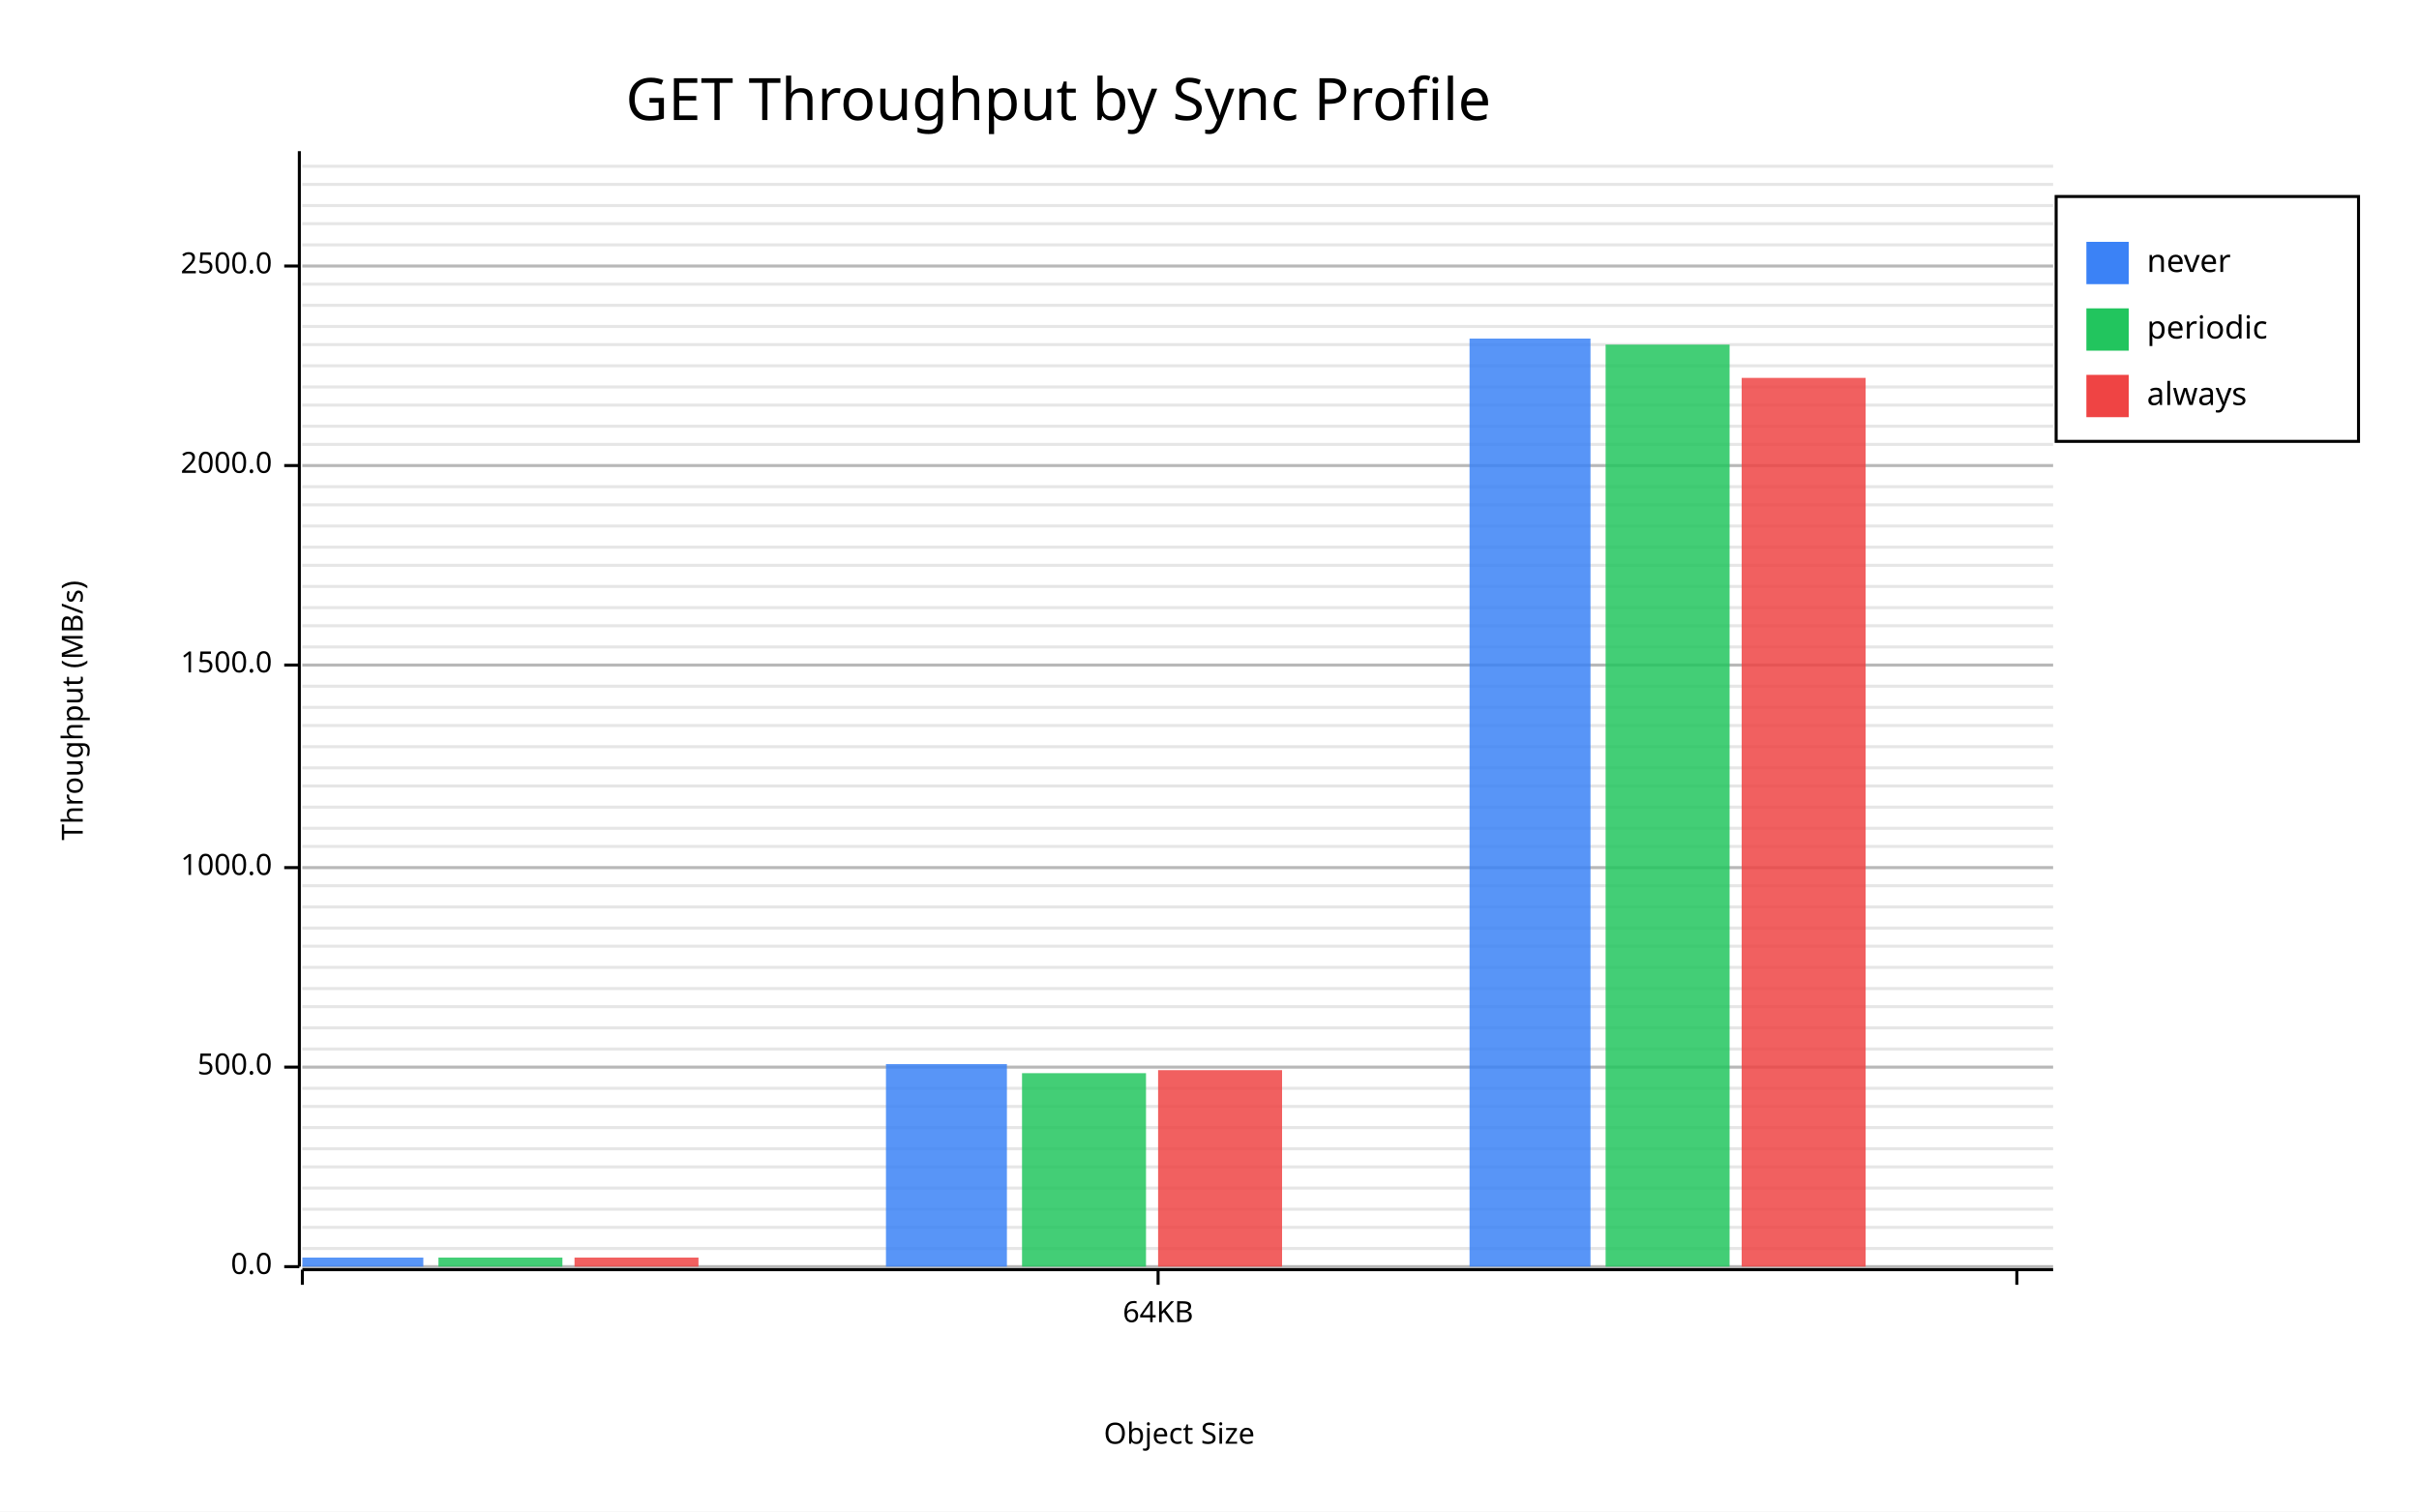
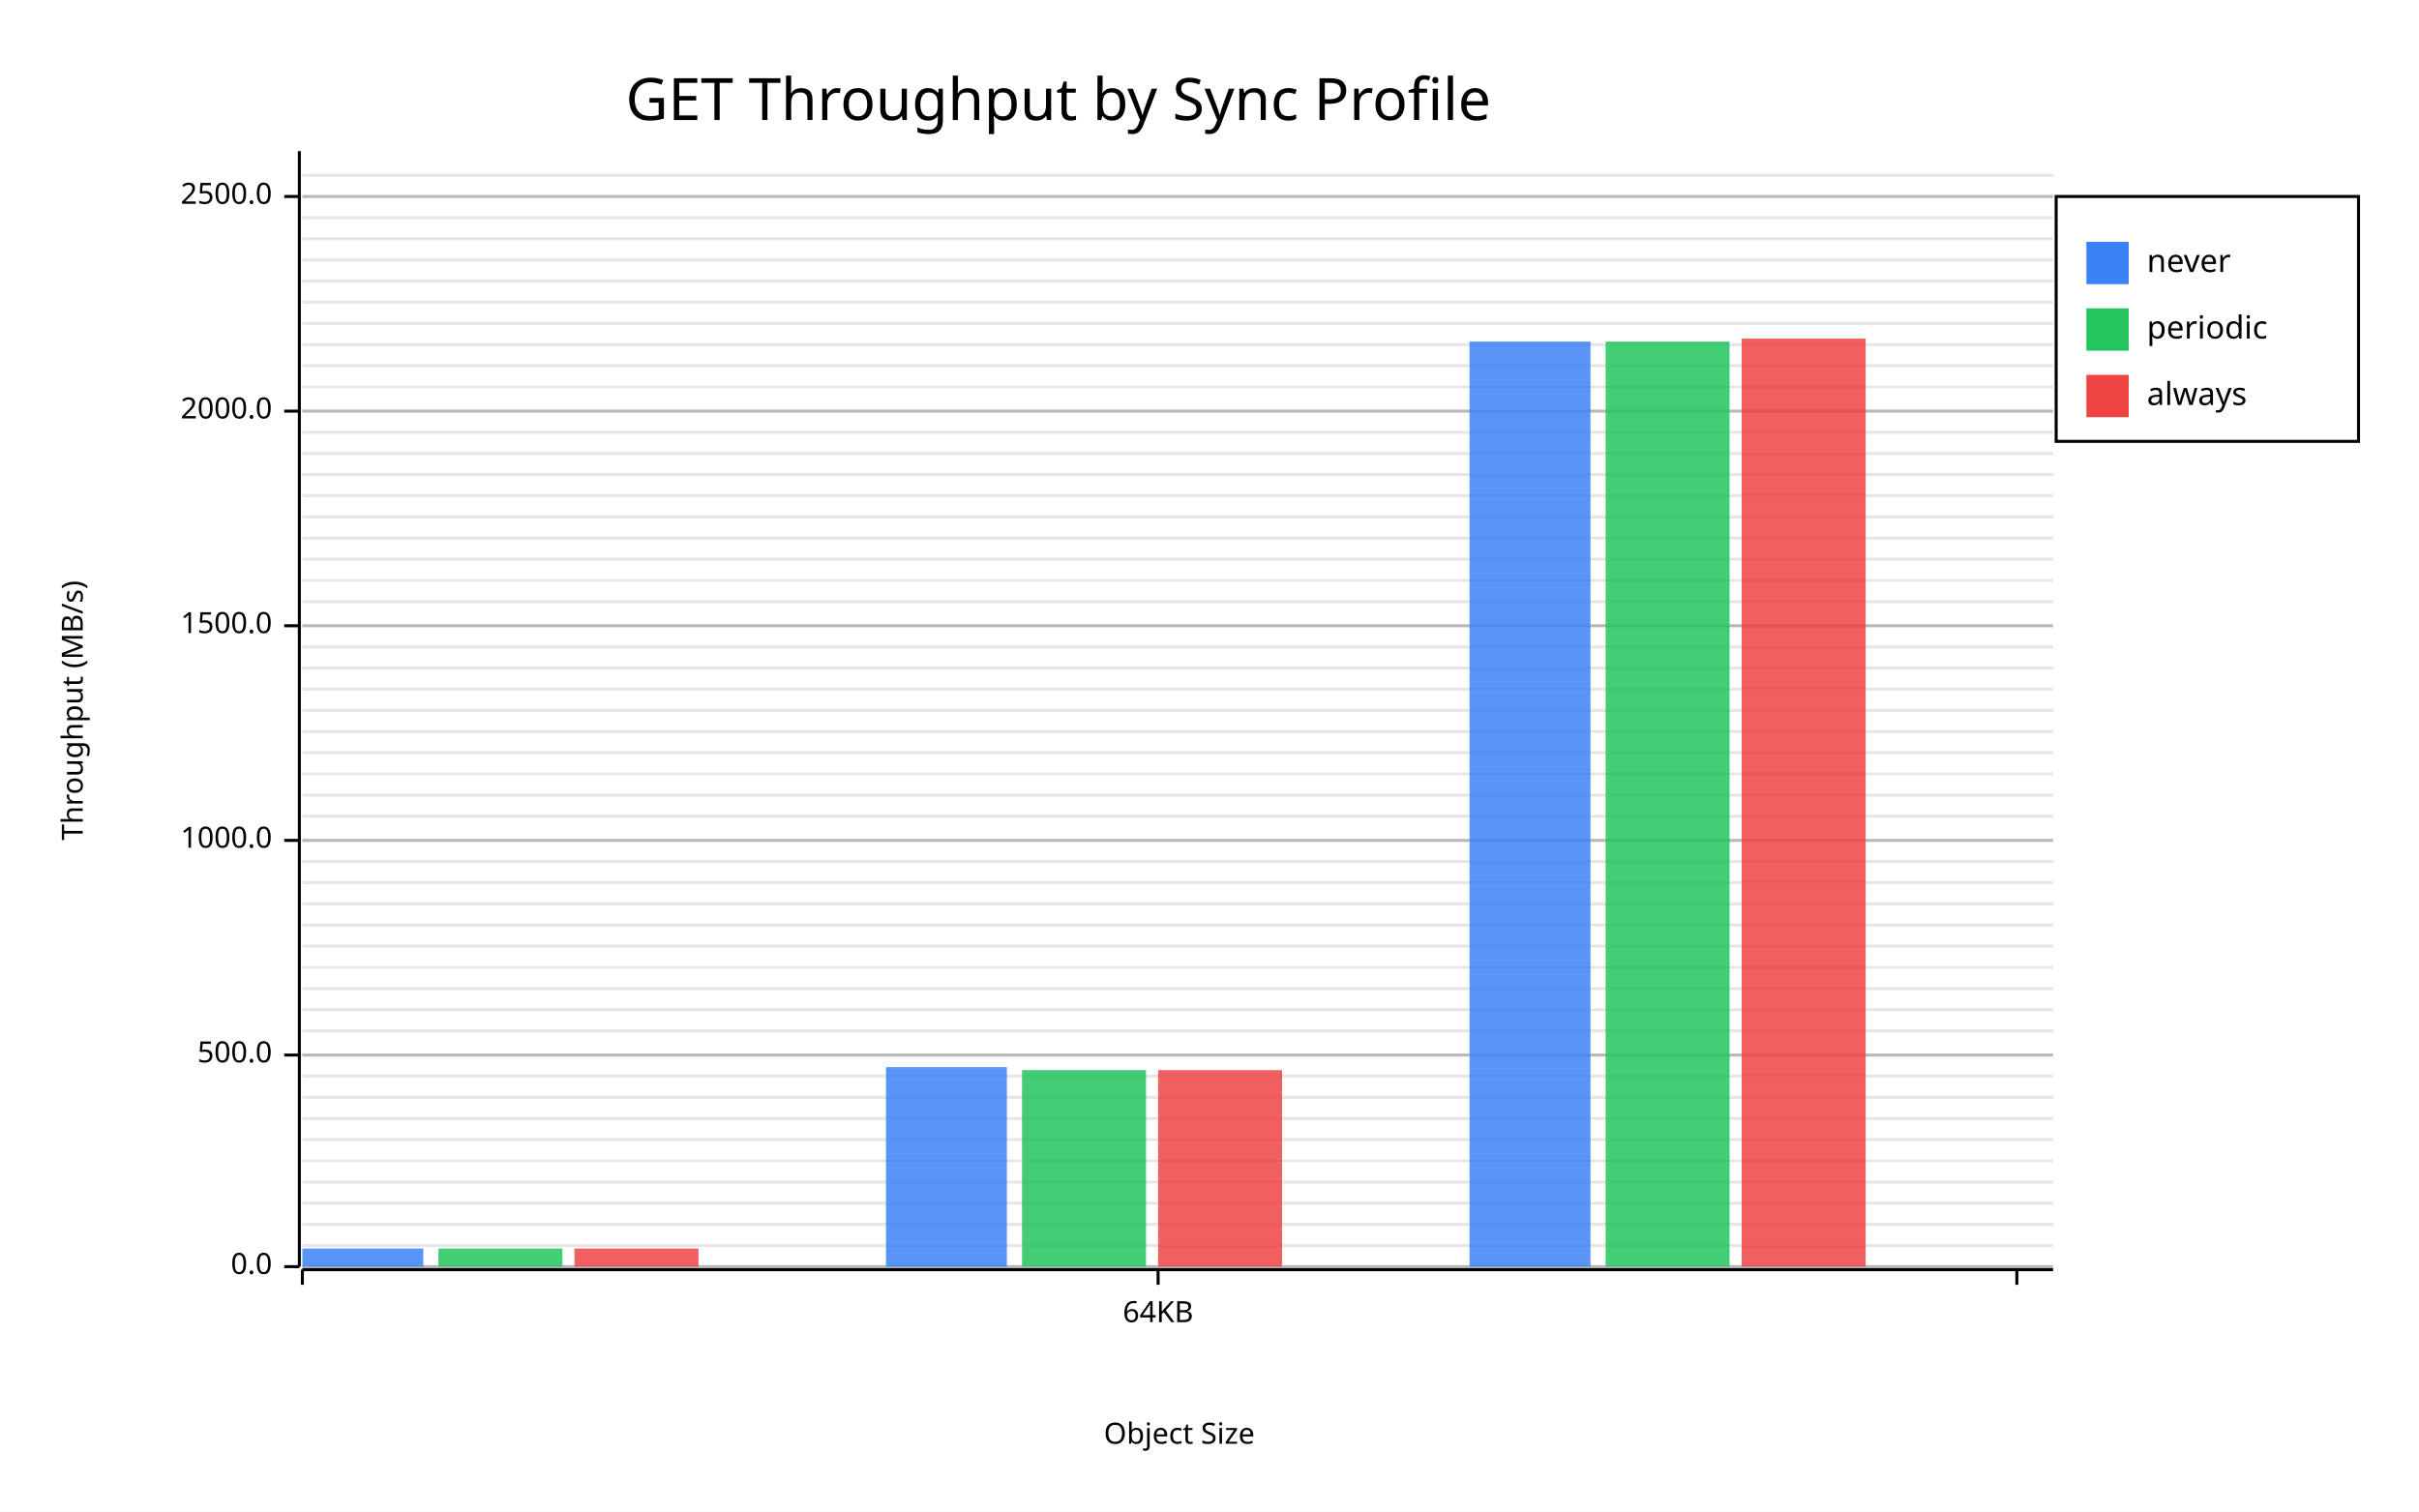
<svg xmlns="http://www.w3.org/2000/svg" width="800" height="500" viewBox="0 0 800 500">
  <rect x="0" y="0" width="800" height="500" opacity="1" fill="#FFFFFF" stroke="none" />
  <text x="350" y="25" dy="0.76em" text-anchor="middle" font-family="sans-serif" font-size="19.355" opacity="1" fill="#000000">
GET Throughput by Sync Profile
</text>
  <line opacity="0.1" stroke="#000000" stroke-width="1" x1="100" y1="419" x2="679" y2="419" />
-   <line opacity="0.1" stroke="#000000" stroke-width="1" x1="100" y1="413" x2="679" y2="413" />
-   <line opacity="0.1" stroke="#000000" stroke-width="1" x1="100" y1="406" x2="679" y2="406" />
-   <line opacity="0.1" stroke="#000000" stroke-width="1" x1="100" y1="400" x2="679" y2="400" />
-   <line opacity="0.1" stroke="#000000" stroke-width="1" x1="100" y1="393" x2="679" y2="393" />
-   <line opacity="0.1" stroke="#000000" stroke-width="1" x1="100" y1="386" x2="679" y2="386" />
-   <line opacity="0.1" stroke="#000000" stroke-width="1" x1="100" y1="380" x2="679" y2="380" />
-   <line opacity="0.1" stroke="#000000" stroke-width="1" x1="100" y1="373" x2="679" y2="373" />
-   <line opacity="0.1" stroke="#000000" stroke-width="1" x1="100" y1="366" x2="679" y2="366" />
-   <line opacity="0.1" stroke="#000000" stroke-width="1" x1="100" y1="360" x2="679" y2="360" />
-   <line opacity="0.1" stroke="#000000" stroke-width="1" x1="100" y1="353" x2="679" y2="353" />
-   <line opacity="0.1" stroke="#000000" stroke-width="1" x1="100" y1="347" x2="679" y2="347" />
-   <line opacity="0.1" stroke="#000000" stroke-width="1" x1="100" y1="340" x2="679" y2="340" />
-   <line opacity="0.1" stroke="#000000" stroke-width="1" x1="100" y1="333" x2="679" y2="333" />
+   <line opacity="0.1" stroke="#000000" stroke-width="1" x1="100" y1="412" x2="679" y2="412" />
+   <line opacity="0.1" stroke="#000000" stroke-width="1" x1="100" y1="405" x2="679" y2="405" />
+   <line opacity="0.1" stroke="#000000" stroke-width="1" x1="100" y1="398" x2="679" y2="398" />
+   <line opacity="0.1" stroke="#000000" stroke-width="1" x1="100" y1="391" x2="679" y2="391" />
+   <line opacity="0.1" stroke="#000000" stroke-width="1" x1="100" y1="384" x2="679" y2="384" />
+   <line opacity="0.1" stroke="#000000" stroke-width="1" x1="100" y1="377" x2="679" y2="377" />
+   <line opacity="0.1" stroke="#000000" stroke-width="1" x1="100" y1="370" x2="679" y2="370" />
+   <line opacity="0.1" stroke="#000000" stroke-width="1" x1="100" y1="363" x2="679" y2="363" />
+   <line opacity="0.1" stroke="#000000" stroke-width="1" x1="100" y1="356" x2="679" y2="356" />
+   <line opacity="0.1" stroke="#000000" stroke-width="1" x1="100" y1="349" x2="679" y2="349" />
+   <line opacity="0.1" stroke="#000000" stroke-width="1" x1="100" y1="341" x2="679" y2="341" />
+   <line opacity="0.1" stroke="#000000" stroke-width="1" x1="100" y1="334" x2="679" y2="334" />
  <line opacity="0.1" stroke="#000000" stroke-width="1" x1="100" y1="327" x2="679" y2="327" />
  <line opacity="0.1" stroke="#000000" stroke-width="1" x1="100" y1="320" x2="679" y2="320" />
  <line opacity="0.1" stroke="#000000" stroke-width="1" x1="100" y1="313" x2="679" y2="313" />
-   <line opacity="0.1" stroke="#000000" stroke-width="1" x1="100" y1="307" x2="679" y2="307" />
-   <line opacity="0.1" stroke="#000000" stroke-width="1" x1="100" y1="300" x2="679" y2="300" />
-   <line opacity="0.1" stroke="#000000" stroke-width="1" x1="100" y1="293" x2="679" y2="293" />
-   <line opacity="0.1" stroke="#000000" stroke-width="1" x1="100" y1="287" x2="679" y2="287" />
-   <line opacity="0.1" stroke="#000000" stroke-width="1" x1="100" y1="280" x2="679" y2="280" />
-   <line opacity="0.1" stroke="#000000" stroke-width="1" x1="100" y1="274" x2="679" y2="274" />
-   <line opacity="0.1" stroke="#000000" stroke-width="1" x1="100" y1="267" x2="679" y2="267" />
-   <line opacity="0.1" stroke="#000000" stroke-width="1" x1="100" y1="260" x2="679" y2="260" />
-   <line opacity="0.1" stroke="#000000" stroke-width="1" x1="100" y1="254" x2="679" y2="254" />
-   <line opacity="0.1" stroke="#000000" stroke-width="1" x1="100" y1="247" x2="679" y2="247" />
-   <line opacity="0.1" stroke="#000000" stroke-width="1" x1="100" y1="240" x2="679" y2="240" />
-   <line opacity="0.1" stroke="#000000" stroke-width="1" x1="100" y1="234" x2="679" y2="234" />
-   <line opacity="0.1" stroke="#000000" stroke-width="1" x1="100" y1="227" x2="679" y2="227" />
-   <line opacity="0.1" stroke="#000000" stroke-width="1" x1="100" y1="220" x2="679" y2="220" />
+   <line opacity="0.1" stroke="#000000" stroke-width="1" x1="100" y1="306" x2="679" y2="306" />
+   <line opacity="0.1" stroke="#000000" stroke-width="1" x1="100" y1="299" x2="679" y2="299" />
+   <line opacity="0.1" stroke="#000000" stroke-width="1" x1="100" y1="292" x2="679" y2="292" />
+   <line opacity="0.1" stroke="#000000" stroke-width="1" x1="100" y1="285" x2="679" y2="285" />
+   <line opacity="0.1" stroke="#000000" stroke-width="1" x1="100" y1="278" x2="679" y2="278" />
+   <line opacity="0.1" stroke="#000000" stroke-width="1" x1="100" y1="270" x2="679" y2="270" />
+   <line opacity="0.1" stroke="#000000" stroke-width="1" x1="100" y1="263" x2="679" y2="263" />
+   <line opacity="0.1" stroke="#000000" stroke-width="1" x1="100" y1="256" x2="679" y2="256" />
+   <line opacity="0.1" stroke="#000000" stroke-width="1" x1="100" y1="249" x2="679" y2="249" />
+   <line opacity="0.1" stroke="#000000" stroke-width="1" x1="100" y1="242" x2="679" y2="242" />
+   <line opacity="0.1" stroke="#000000" stroke-width="1" x1="100" y1="235" x2="679" y2="235" />
+   <line opacity="0.1" stroke="#000000" stroke-width="1" x1="100" y1="228" x2="679" y2="228" />
+   <line opacity="0.1" stroke="#000000" stroke-width="1" x1="100" y1="221" x2="679" y2="221" />
  <line opacity="0.1" stroke="#000000" stroke-width="1" x1="100" y1="214" x2="679" y2="214" />
  <line opacity="0.1" stroke="#000000" stroke-width="1" x1="100" y1="207" x2="679" y2="207" />
-   <line opacity="0.1" stroke="#000000" stroke-width="1" x1="100" y1="201" x2="679" y2="201" />
-   <line opacity="0.1" stroke="#000000" stroke-width="1" x1="100" y1="194" x2="679" y2="194" />
-   <line opacity="0.1" stroke="#000000" stroke-width="1" x1="100" y1="187" x2="679" y2="187" />
-   <line opacity="0.1" stroke="#000000" stroke-width="1" x1="100" y1="181" x2="679" y2="181" />
-   <line opacity="0.1" stroke="#000000" stroke-width="1" x1="100" y1="174" x2="679" y2="174" />
-   <line opacity="0.1" stroke="#000000" stroke-width="1" x1="100" y1="167" x2="679" y2="167" />
-   <line opacity="0.1" stroke="#000000" stroke-width="1" x1="100" y1="161" x2="679" y2="161" />
-   <line opacity="0.1" stroke="#000000" stroke-width="1" x1="100" y1="154" x2="679" y2="154" />
-   <line opacity="0.1" stroke="#000000" stroke-width="1" x1="100" y1="147" x2="679" y2="147" />
-   <line opacity="0.1" stroke="#000000" stroke-width="1" x1="100" y1="141" x2="679" y2="141" />
-   <line opacity="0.1" stroke="#000000" stroke-width="1" x1="100" y1="134" x2="679" y2="134" />
+   <line opacity="0.1" stroke="#000000" stroke-width="1" x1="100" y1="199" x2="679" y2="199" />
+   <line opacity="0.1" stroke="#000000" stroke-width="1" x1="100" y1="192" x2="679" y2="192" />
+   <line opacity="0.1" stroke="#000000" stroke-width="1" x1="100" y1="185" x2="679" y2="185" />
+   <line opacity="0.1" stroke="#000000" stroke-width="1" x1="100" y1="178" x2="679" y2="178" />
+   <line opacity="0.1" stroke="#000000" stroke-width="1" x1="100" y1="171" x2="679" y2="171" />
+   <line opacity="0.1" stroke="#000000" stroke-width="1" x1="100" y1="164" x2="679" y2="164" />
+   <line opacity="0.1" stroke="#000000" stroke-width="1" x1="100" y1="157" x2="679" y2="157" />
+   <line opacity="0.1" stroke="#000000" stroke-width="1" x1="100" y1="150" x2="679" y2="150" />
+   <line opacity="0.1" stroke="#000000" stroke-width="1" x1="100" y1="143" x2="679" y2="143" />
+   <line opacity="0.1" stroke="#000000" stroke-width="1" x1="100" y1="136" x2="679" y2="136" />
  <line opacity="0.1" stroke="#000000" stroke-width="1" x1="100" y1="128" x2="679" y2="128" />
  <line opacity="0.1" stroke="#000000" stroke-width="1" x1="100" y1="121" x2="679" y2="121" />
  <line opacity="0.1" stroke="#000000" stroke-width="1" x1="100" y1="114" x2="679" y2="114" />
-   <line opacity="0.1" stroke="#000000" stroke-width="1" x1="100" y1="108" x2="679" y2="108" />
-   <line opacity="0.1" stroke="#000000" stroke-width="1" x1="100" y1="101" x2="679" y2="101" />
-   <line opacity="0.1" stroke="#000000" stroke-width="1" x1="100" y1="94" x2="679" y2="94" />
-   <line opacity="0.1" stroke="#000000" stroke-width="1" x1="100" y1="88" x2="679" y2="88" />
-   <line opacity="0.1" stroke="#000000" stroke-width="1" x1="100" y1="81" x2="679" y2="81" />
-   <line opacity="0.1" stroke="#000000" stroke-width="1" x1="100" y1="74" x2="679" y2="74" />
-   <line opacity="0.1" stroke="#000000" stroke-width="1" x1="100" y1="68" x2="679" y2="68" />
-   <line opacity="0.1" stroke="#000000" stroke-width="1" x1="100" y1="61" x2="679" y2="61" />
-   <line opacity="0.1" stroke="#000000" stroke-width="1" x1="100" y1="55" x2="679" y2="55" />
+   <line opacity="0.1" stroke="#000000" stroke-width="1" x1="100" y1="107" x2="679" y2="107" />
+   <line opacity="0.1" stroke="#000000" stroke-width="1" x1="100" y1="100" x2="679" y2="100" />
+   <line opacity="0.1" stroke="#000000" stroke-width="1" x1="100" y1="93" x2="679" y2="93" />
+   <line opacity="0.1" stroke="#000000" stroke-width="1" x1="100" y1="86" x2="679" y2="86" />
+   <line opacity="0.1" stroke="#000000" stroke-width="1" x1="100" y1="79" x2="679" y2="79" />
+   <line opacity="0.1" stroke="#000000" stroke-width="1" x1="100" y1="72" x2="679" y2="72" />
+   <line opacity="0.1" stroke="#000000" stroke-width="1" x1="100" y1="65" x2="679" y2="65" />
+   <line opacity="0.1" stroke="#000000" stroke-width="1" x1="100" y1="58" x2="679" y2="58" />
  <text x="20" y="235" dy="0.76em" text-anchor="middle" font-family="sans-serif" font-size="9.677" opacity="1" fill="#000000" transform="rotate(270, 20, 235)">
Throughput (MB/s)
</text>
  <text x="390" y="480" dy="-0.5ex" text-anchor="middle" font-family="sans-serif" font-size="9.677" opacity="1" fill="#000000">
Object Size
</text>
  <line opacity="0.2" stroke="#000000" stroke-width="1" x1="100" y1="419" x2="679" y2="419" />
-   <line opacity="0.2" stroke="#000000" stroke-width="1" x1="100" y1="353" x2="679" y2="353" />
-   <line opacity="0.2" stroke="#000000" stroke-width="1" x1="100" y1="287" x2="679" y2="287" />
-   <line opacity="0.2" stroke="#000000" stroke-width="1" x1="100" y1="220" x2="679" y2="220" />
-   <line opacity="0.2" stroke="#000000" stroke-width="1" x1="100" y1="154" x2="679" y2="154" />
-   <line opacity="0.2" stroke="#000000" stroke-width="1" x1="100" y1="88" x2="679" y2="88" />
+   <line opacity="0.2" stroke="#000000" stroke-width="1" x1="100" y1="349" x2="679" y2="349" />
+   <line opacity="0.2" stroke="#000000" stroke-width="1" x1="100" y1="278" x2="679" y2="278" />
+   <line opacity="0.2" stroke="#000000" stroke-width="1" x1="100" y1="207" x2="679" y2="207" />
+   <line opacity="0.2" stroke="#000000" stroke-width="1" x1="100" y1="136" x2="679" y2="136" />
+   <line opacity="0.2" stroke="#000000" stroke-width="1" x1="100" y1="65" x2="679" y2="65" />
  <polyline fill="none" opacity="1" stroke="#000000" stroke-width="1" points="99,50 99,419 " />
  <text x="90" y="419" dy="0.5ex" text-anchor="end" font-family="sans-serif" font-size="9.677" opacity="1" fill="#000000">
0.0
</text>
  <polyline fill="none" opacity="1" stroke="#000000" stroke-width="1" points="94,419 99,419 " />
-   <text x="90" y="353" dy="0.5ex" text-anchor="end" font-family="sans-serif" font-size="9.677" opacity="1" fill="#000000">
+   <text x="90" y="349" dy="0.5ex" text-anchor="end" font-family="sans-serif" font-size="9.677" opacity="1" fill="#000000">
500.0
</text>
-   <polyline fill="none" opacity="1" stroke="#000000" stroke-width="1" points="94,353 99,353 " />
-   <text x="90" y="287" dy="0.5ex" text-anchor="end" font-family="sans-serif" font-size="9.677" opacity="1" fill="#000000">
+   <polyline fill="none" opacity="1" stroke="#000000" stroke-width="1" points="94,349 99,349 " />
+   <text x="90" y="278" dy="0.5ex" text-anchor="end" font-family="sans-serif" font-size="9.677" opacity="1" fill="#000000">
1000.0
</text>
-   <polyline fill="none" opacity="1" stroke="#000000" stroke-width="1" points="94,287 99,287 " />
-   <text x="90" y="220" dy="0.5ex" text-anchor="end" font-family="sans-serif" font-size="9.677" opacity="1" fill="#000000">
+   <polyline fill="none" opacity="1" stroke="#000000" stroke-width="1" points="94,278 99,278 " />
+   <text x="90" y="207" dy="0.5ex" text-anchor="end" font-family="sans-serif" font-size="9.677" opacity="1" fill="#000000">
1500.0
</text>
-   <polyline fill="none" opacity="1" stroke="#000000" stroke-width="1" points="94,220 99,220 " />
-   <text x="90" y="154" dy="0.5ex" text-anchor="end" font-family="sans-serif" font-size="9.677" opacity="1" fill="#000000">
+   <polyline fill="none" opacity="1" stroke="#000000" stroke-width="1" points="94,207 99,207 " />
+   <text x="90" y="136" dy="0.5ex" text-anchor="end" font-family="sans-serif" font-size="9.677" opacity="1" fill="#000000">
2000.0
</text>
-   <polyline fill="none" opacity="1" stroke="#000000" stroke-width="1" points="94,154 99,154 " />
-   <text x="90" y="88" dy="0.5ex" text-anchor="end" font-family="sans-serif" font-size="9.677" opacity="1" fill="#000000">
+   <polyline fill="none" opacity="1" stroke="#000000" stroke-width="1" points="94,136 99,136 " />
+   <text x="90" y="65" dy="0.5ex" text-anchor="end" font-family="sans-serif" font-size="9.677" opacity="1" fill="#000000">
2500.0
</text>
-   <polyline fill="none" opacity="1" stroke="#000000" stroke-width="1" points="94,88 99,88 " />
+   <polyline fill="none" opacity="1" stroke="#000000" stroke-width="1" points="94,65 99,65 " />
  <polyline fill="none" opacity="1" stroke="#000000" stroke-width="1" points="100,420 679,420 " />
  <text x="100" y="430" dy="0.76em" text-anchor="middle" font-family="sans-serif" font-size="9.677" opacity="1" fill="#000000">

</text>
  <polyline fill="none" opacity="1" stroke="#000000" stroke-width="1" points="100,420 100,425 " />
  <text x="383" y="430" dy="0.76em" text-anchor="middle" font-family="sans-serif" font-size="9.677" opacity="1" fill="#000000">
64KB
</text>
  <polyline fill="none" opacity="1" stroke="#000000" stroke-width="1" points="383,420 383,425 " />
  <text x="667" y="430" dy="0.76em" text-anchor="middle" font-family="sans-serif" font-size="9.677" opacity="1" fill="#000000">

</text>
  <polyline fill="none" opacity="1" stroke="#000000" stroke-width="1" points="667,420 667,425 " />
-   <rect x="100" y="416" width="40" height="3" opacity="0.85" fill="#3B82F6" stroke="none" />
-   <rect x="293" y="352" width="40" height="67" opacity="0.85" fill="#3B82F6" stroke="none" />
-   <rect x="486" y="112" width="40" height="307" opacity="0.85" fill="#3B82F6" stroke="none" />
-   <rect x="145" y="416" width="41" height="3" opacity="0.85" fill="#22C55E" stroke="none" />
-   <rect x="338" y="355" width="41" height="64" opacity="0.85" fill="#22C55E" stroke="none" />
-   <rect x="531" y="114" width="41" height="305" opacity="0.85" fill="#22C55E" stroke="none" />
-   <rect x="190" y="416" width="41" height="3" opacity="0.85" fill="#EF4444" stroke="none" />
+   <rect x="100" y="413" width="40" height="6" opacity="0.85" fill="#3B82F6" stroke="none" />
+   <rect x="293" y="353" width="40" height="66" opacity="0.85" fill="#3B82F6" stroke="none" />
+   <rect x="486" y="113" width="40" height="306" opacity="0.85" fill="#3B82F6" stroke="none" />
+   <rect x="145" y="413" width="41" height="6" opacity="0.85" fill="#22C55E" stroke="none" />
+   <rect x="338" y="354" width="41" height="65" opacity="0.85" fill="#22C55E" stroke="none" />
+   <rect x="531" y="113" width="41" height="306" opacity="0.85" fill="#22C55E" stroke="none" />
+   <rect x="190" y="413" width="41" height="6" opacity="0.85" fill="#EF4444" stroke="none" />
  <rect x="383" y="354" width="41" height="65" opacity="0.85" fill="#EF4444" stroke="none" />
-   <rect x="576" y="125" width="41" height="294" opacity="0.85" fill="#EF4444" stroke="none" />
+   <rect x="576" y="112" width="41" height="307" opacity="0.85" fill="#EF4444" stroke="none" />
  <rect x="680" y="65" width="100" height="81" opacity="1" fill="#FFFFFF" stroke="none" />
  <rect x="680" y="65" width="100" height="81" opacity="1" fill="none" stroke="#000000" />
  <rect x="690" y="80" width="14" height="14" opacity="1" fill="#3B82F6" stroke="none" />
  <text x="710" y="82" dy="0.76em" text-anchor="start" font-family="sans-serif" font-size="10.484" opacity="1" fill="#000000">
never
</text>
  <rect x="690" y="102" width="14" height="14" opacity="1" fill="#22C55E" stroke="none" />
  <text x="710" y="104" dy="0.76em" text-anchor="start" font-family="sans-serif" font-size="10.484" opacity="1" fill="#000000">
periodic
</text>
  <rect x="690" y="124" width="14" height="14" opacity="1" fill="#EF4444" stroke="none" />
  <text x="710" y="126" dy="0.76em" text-anchor="start" font-family="sans-serif" font-size="10.484" opacity="1" fill="#000000">
always
</text>
</svg>
